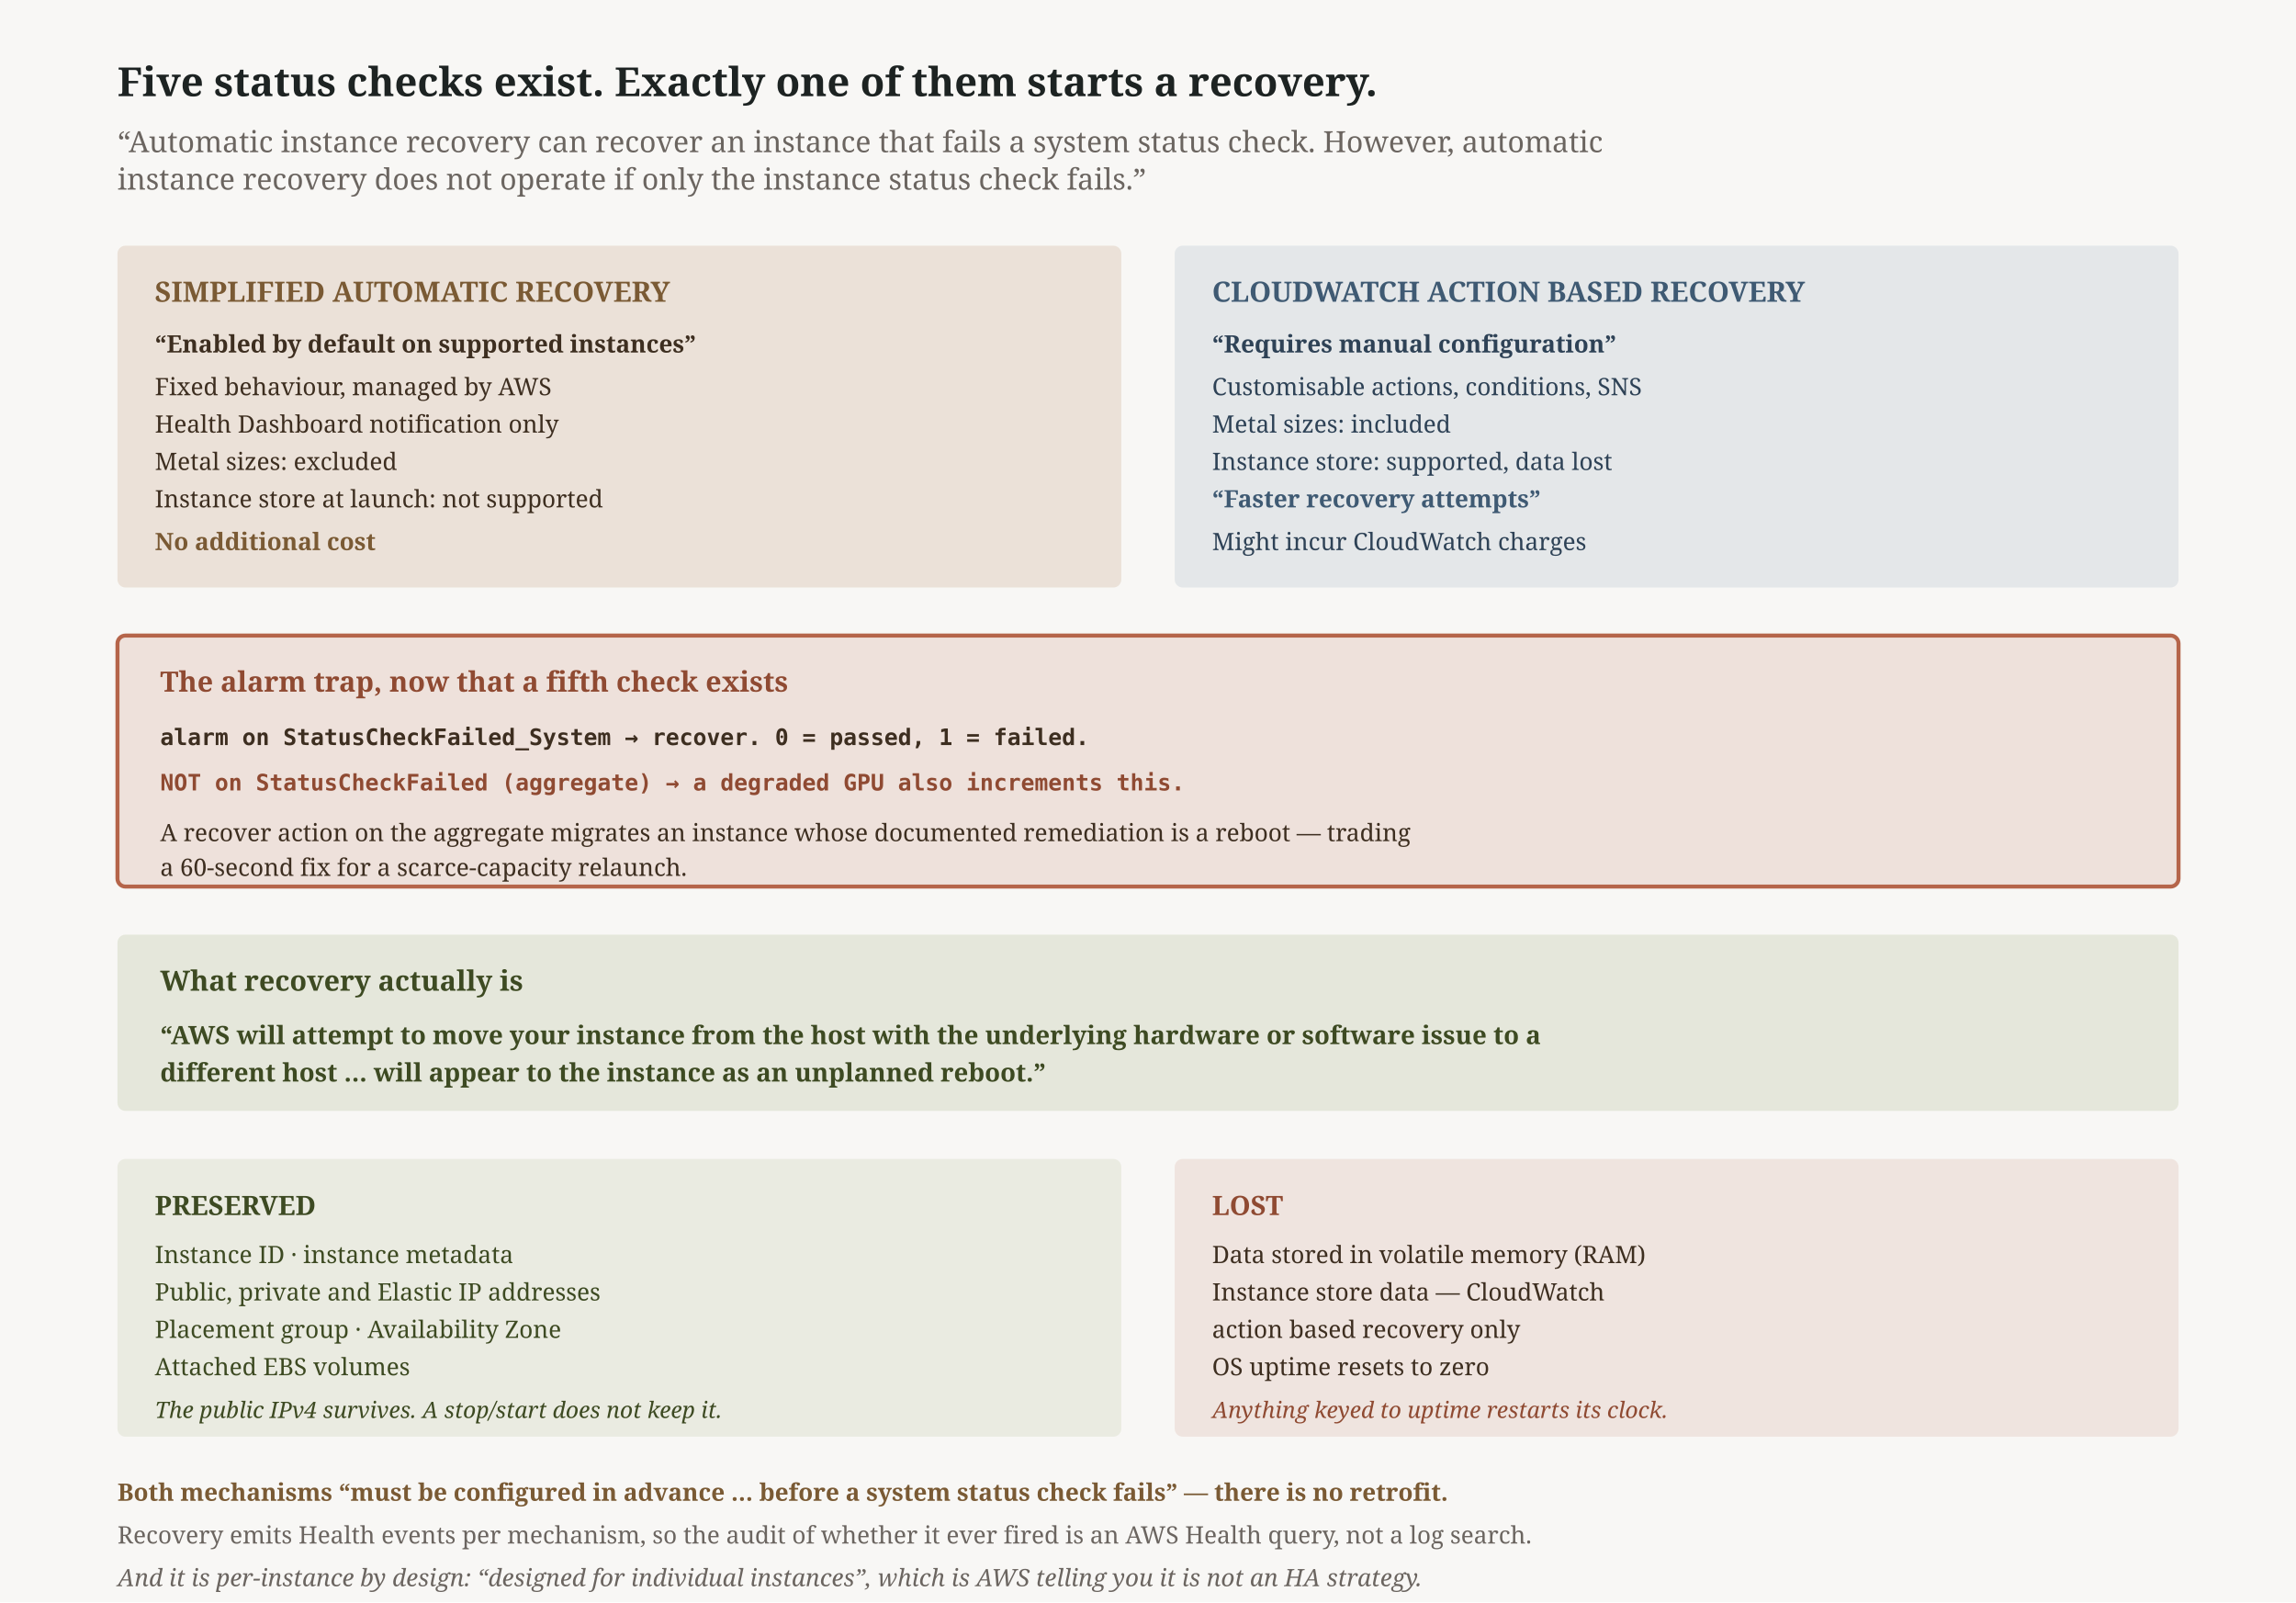
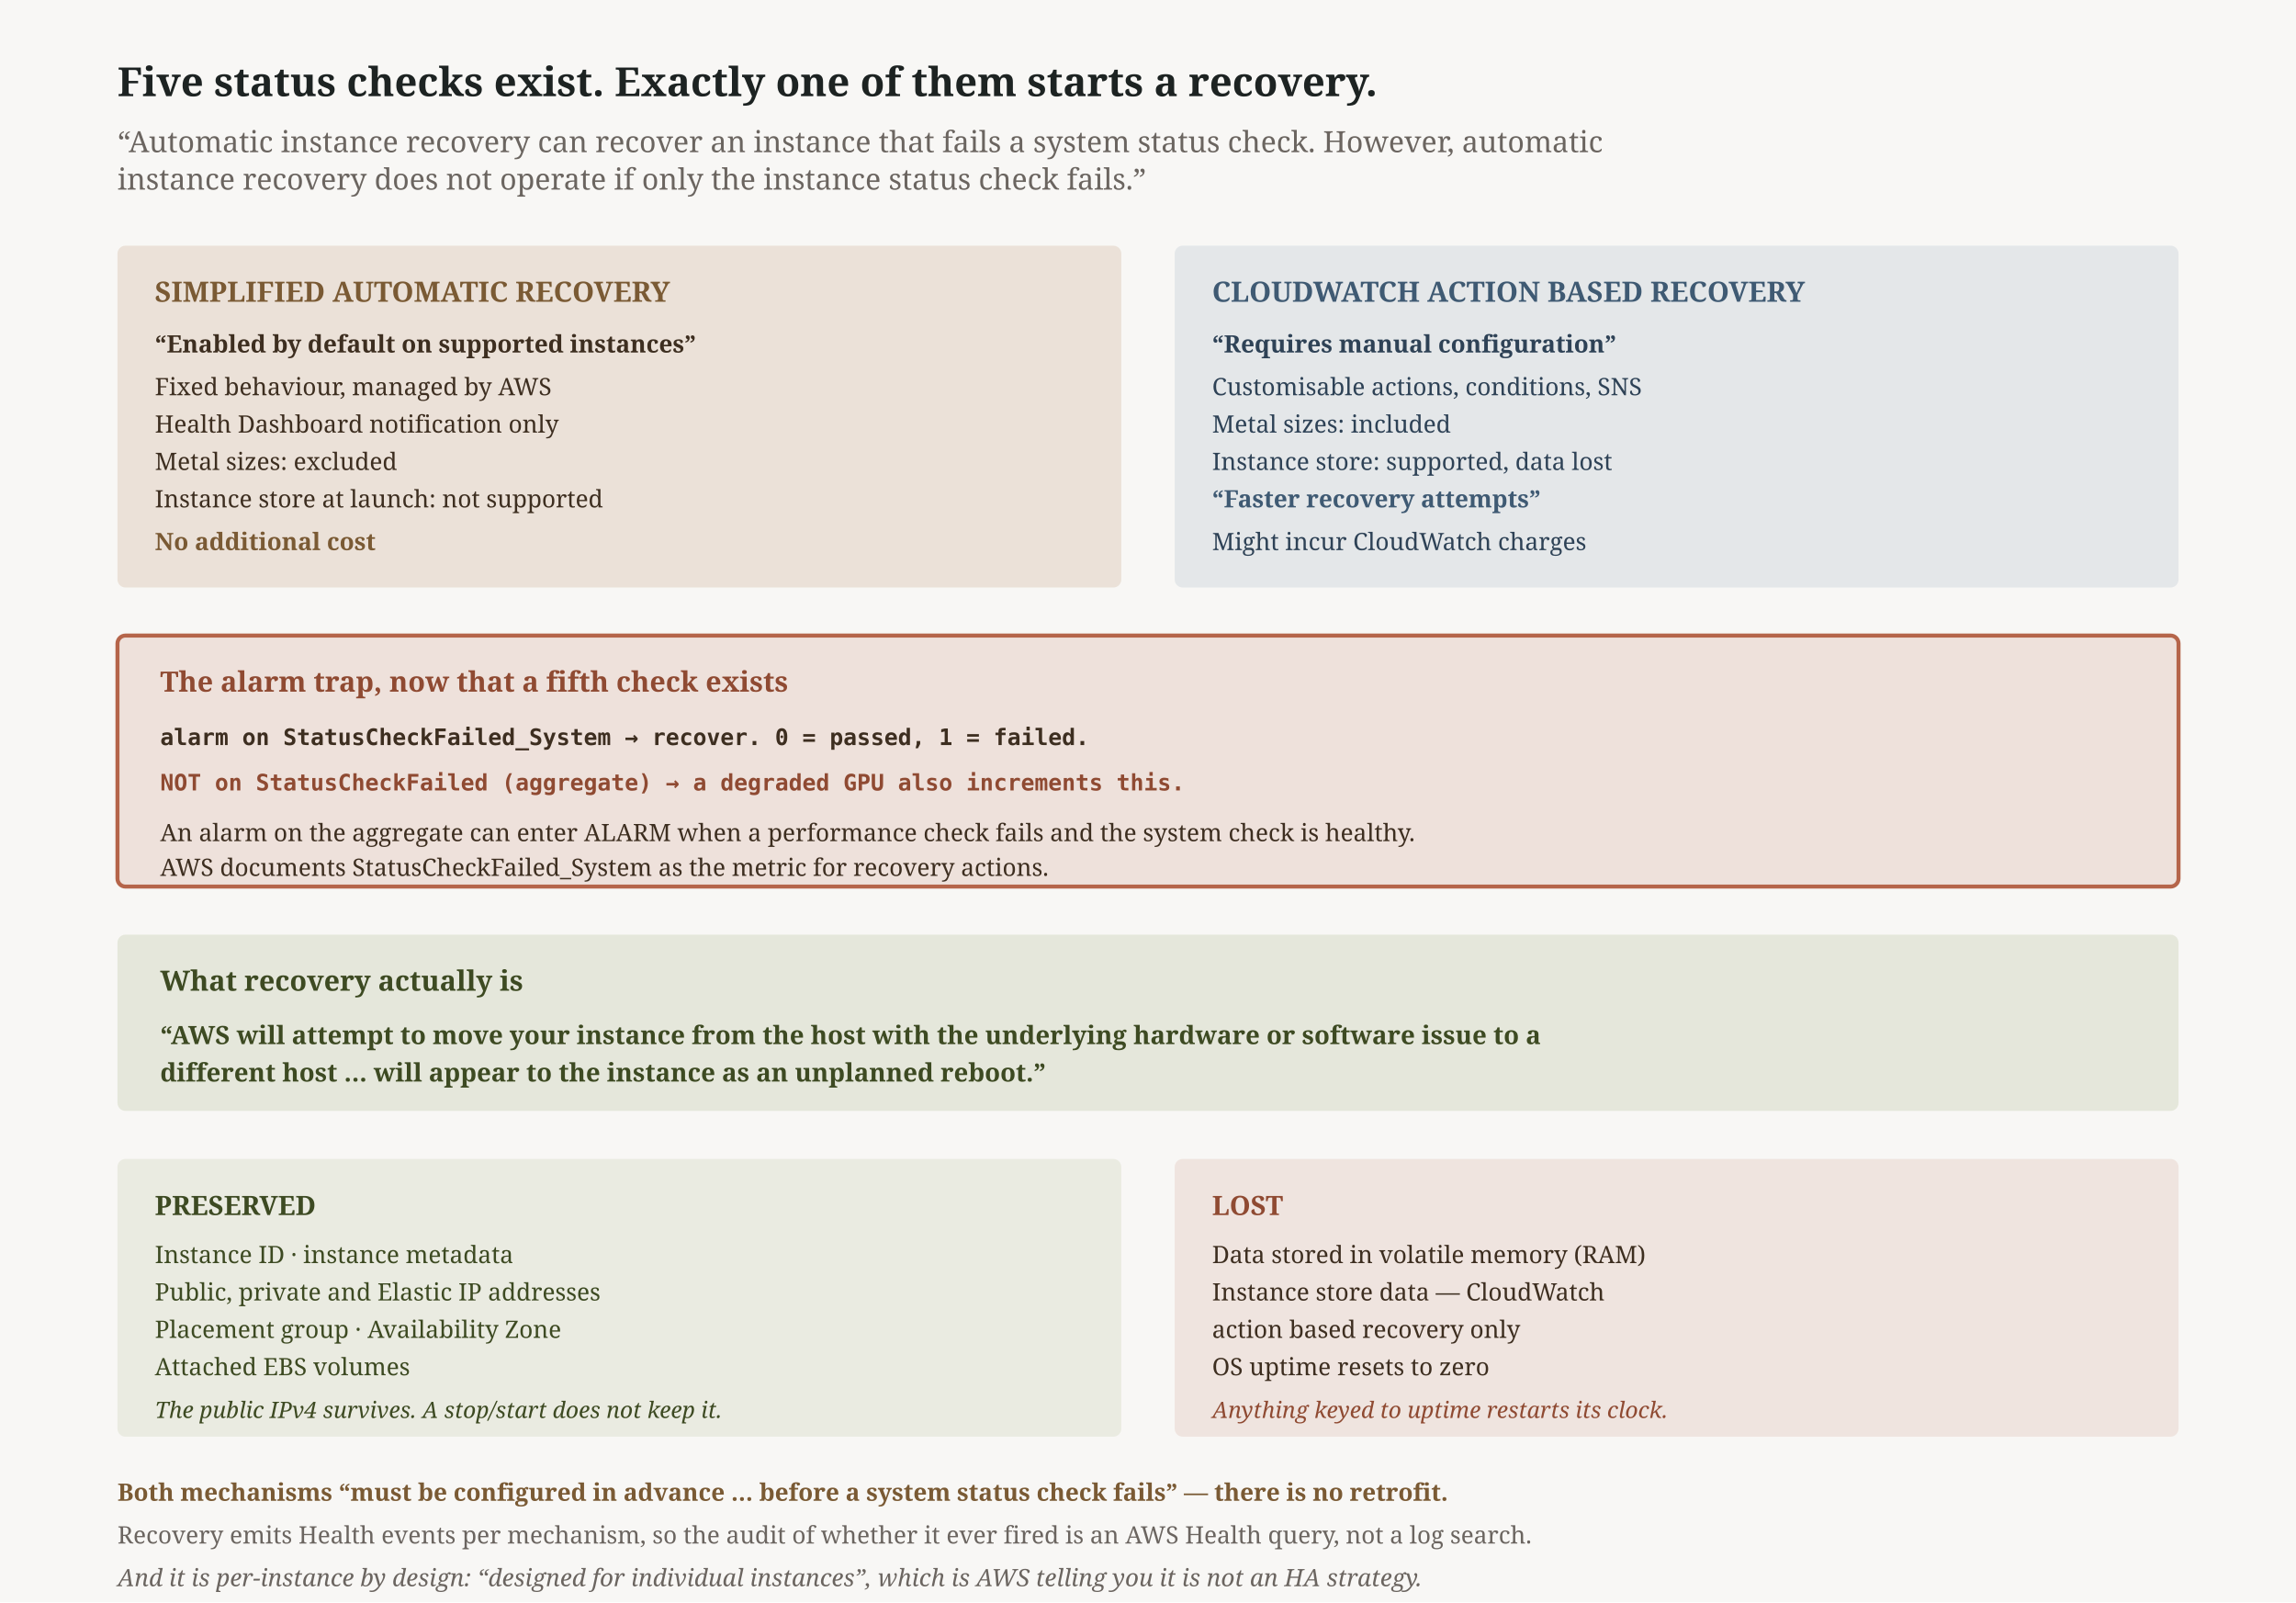
- <svg xmlns="http://www.w3.org/2000/svg" viewBox="0 0 860 600" style="width:100%;max-width:860px;" role="img" aria-label="Diagram: Amazon EC2 automatic instance recovery. If AWS detects that an instance is unavailable due to an underlying hardware or software issue, there are two mechanisms that can automatically restore instance availability: simplified automatic recovery and Amazon CloudWatch action based recovery. Simplified automatic recovery is enabled by default during instance launch, has fixed recovery behaviour managed by AWS, excludes metal instance sizes, is not supported for instances that attach instance store volumes at launch, notifies only through the Health Dashboard, and carries no additional cost. CloudWatch action based recovery requires manual configuration of CloudWatch alarms and actions, allows customisable actions and conditions and SNS notification, includes metal sizes, is supported on selected instance types where instance store data is lost during recovery, makes faster recovery attempts than simplified automatic recovery, and might incur CloudWatch charges. Both must be configured in advance on an instance before a system status check fails. The trigger is narrow: if a system status check fails, AWS initiates automatic instance recovery, which attempts to migrate the affected instance to different hardware, and automatic instance recovery does not operate if only the instance status check fails. A failed system status check indicates a problem with the host hardware or software and not a problem with the instance itself, from causes including loss of network connectivity, loss of system power, software issues on the physical host, and hardware issues on the physical host that impact network reachability. The metric to alarm on is StatusCheckFailed_System, where 0 means the system status check passed and 1 means it failed. The trap is that a failed performance status check also increments the aggregate StatusCheckFailed metric, so a recover action wired to the aggregate can migrate an instance for a degraded GPU whose documented remediation is a reboot. Recovery is a migration that presents as an unplanned reboot: AWS attempts to move the instance to a different host and if successful the process will appear to the instance as an unplanned reboot. A recovered instance is identical to the original except for what is lost. Preserved are the instance ID, public, private and Elastic IP addresses, instance metadata, placement group, attached EBS volumes and Availability Zone. Lost are data stored in volatile memory, data on instance store volumes for CloudWatch action based recovery only, and operating system uptime which resets to zero. Notably the instance retains its public IPv4 address during recovery, whereas a manually restarted instance receives a new public IPv4 address unless it has an Elastic IP address. If the recovery process is unsuccessful the instance might continue running on the impaired host and manual intervention is required. Recovery attempts emit Health Dashboard events, AWS_EC2_SIMPLIFIED_AUTO_RECOVERY_SUCCESS or FAILURE for simplified recovery and AWS_EC2_INSTANCE_AUTO_RECOVERY_SUCCESS or FAILURE for CloudWatch action based recovery. These mechanisms are designed for individual instances, and AWS recommends a high-availability architecture for a resilient system.">
+ <svg xmlns="http://www.w3.org/2000/svg" viewBox="0 0 860 600" style="width:100%;max-width:860px;" role="img" aria-label="Diagram: Amazon EC2 automatic instance recovery. If AWS detects that an instance is unavailable due to an underlying hardware or software issue, there are two mechanisms that can automatically restore instance availability: simplified automatic recovery and Amazon CloudWatch action based recovery. Simplified automatic recovery is enabled by default during instance launch, has fixed recovery behaviour managed by AWS, excludes metal instance sizes, is not supported for instances that attach instance store volumes at launch, notifies only through the Health Dashboard, and carries no additional cost. CloudWatch action based recovery requires manual configuration of CloudWatch alarms and actions, allows customisable actions and conditions and SNS notification, includes metal sizes, is supported on selected instance types where instance store data is lost during recovery, makes faster recovery attempts than simplified automatic recovery, and might incur CloudWatch charges. Both must be configured in advance on an instance before a system status check fails. The trigger is narrow: if a system status check fails, AWS initiates automatic instance recovery, which attempts to migrate the affected instance to different hardware, and automatic instance recovery does not operate if only the instance status check fails. A failed system status check indicates a problem with the host hardware or software and not a problem with the instance itself, from causes including loss of network connectivity, loss of system power, software issues on the physical host, and hardware issues on the physical host that impact network reachability. The metric to alarm on is StatusCheckFailed_System, where 0 means the system status check passed and 1 means it failed. The trap is that a failed performance status check also increments the aggregate StatusCheckFailed metric, so an alarm wired to the aggregate can enter the ALARM state when a performance status check fails even though the system status check is healthy, which is why AWS documents StatusCheckFailed_System as the metric for recovery actions. Recovery is a migration that presents as an unplanned reboot: AWS attempts to move the instance to a different host and if successful the process will appear to the instance as an unplanned reboot. A recovered instance is identical to the original except for what is lost. Preserved are the instance ID, public, private and Elastic IP addresses, instance metadata, placement group, attached EBS volumes and Availability Zone. Lost are data stored in volatile memory, data on instance store volumes for CloudWatch action based recovery only, and operating system uptime which resets to zero. Notably the instance retains its public IPv4 address during recovery, whereas a manually restarted instance receives a new public IPv4 address unless it has an Elastic IP address. If the recovery process is unsuccessful the instance might continue running on the impaired host and manual intervention is required. Recovery attempts emit Health Dashboard events, AWS_EC2_SIMPLIFIED_AUTO_RECOVERY_SUCCESS or FAILURE for simplified recovery and AWS_EC2_INSTANCE_AUTO_RECOVERY_SUCCESS or FAILURE for CloudWatch action based recovery. These mechanisms are designed for individual instances, and AWS recommends a high-availability architecture for a resilient system.">
  <rect width="860" height="600" fill="#F8F7F5" />
  <text x="44" y="36" font-family="Georgia, serif" font-size="15" font-weight="bold" fill="#1D2322">Five status checks exist. Exactly one of them starts a recovery.</text>
  <text x="44" y="57" font-family="Georgia, serif" font-size="11" fill="#6B6560">“Automatic instance recovery can recover an instance that fails a system status check. However, automatic</text>
  <text x="44" y="71" font-family="Georgia, serif" font-size="11" fill="#6B6560">instance recovery does not operate if only the instance status check fails.”</text>
  <rect x="44" y="92" width="376" height="128" rx="3" fill="#C4A484" opacity="0.26" />
  <text x="58" y="113" font-family="Georgia, serif" font-size="10.5" font-weight="bold" fill="#7A5A34">SIMPLIFIED AUTOMATIC RECOVERY</text>
  <text x="58" y="132" font-family="Georgia, serif" font-size="9" font-weight="bold" fill="#3D2E20">“Enabled by default on supported instances”</text>
  <text x="58" y="148" font-family="Georgia, serif" font-size="9" fill="#3D2E20">Fixed behaviour, managed by AWS</text>
  <text x="58" y="162" font-family="Georgia, serif" font-size="9" fill="#3D2E20">Health Dashboard notification only</text>
  <text x="58" y="176" font-family="Georgia, serif" font-size="9" fill="#3D2E20">Metal sizes: excluded</text>
  <text x="58" y="190" font-family="Georgia, serif" font-size="9" fill="#3D2E20">Instance store at launch: not supported</text>
  <text x="58" y="206" font-family="Georgia, serif" font-size="9" font-weight="bold" fill="#7A5A34">No additional cost</text>
  <rect x="440" y="92" width="376" height="128" rx="3" fill="#5B7B9A" opacity="0.13" />
  <text x="454" y="113" font-family="Georgia, serif" font-size="10.5" font-weight="bold" fill="#3F5A73">CLOUDWATCH ACTION BASED RECOVERY</text>
  <text x="454" y="132" font-family="Georgia, serif" font-size="9" font-weight="bold" fill="#2E4256">“Requires manual configuration”</text>
  <text x="454" y="148" font-family="Georgia, serif" font-size="9" fill="#2E4256">Customisable actions, conditions, SNS</text>
  <text x="454" y="162" font-family="Georgia, serif" font-size="9" fill="#2E4256">Metal sizes: included</text>
  <text x="454" y="176" font-family="Georgia, serif" font-size="9" fill="#2E4256">Instance store: supported, data lost</text>
  <text x="454" y="190" font-family="Georgia, serif" font-size="9" font-weight="bold" fill="#3F5A73">“Faster recovery attempts”</text>
  <text x="454" y="206" font-family="Georgia, serif" font-size="9" fill="#2E4256">Might incur CloudWatch charges</text>
  <rect x="44" y="238" width="772" height="94" rx="3" fill="#B5654A" opacity="0.15" />
  <rect x="44" y="238" width="772" height="94" rx="3" fill="none" stroke="#B5654A" stroke-width="1.5" />
  <text x="60" y="259" font-family="Georgia, serif" font-size="10.5" font-weight="bold" fill="#8F4A32">The alarm trap, now that a fifth check exists</text>
  <text x="60" y="279" font-family="Consolas, monospace" font-size="8.5" font-weight="bold" fill="#3D2E20">alarm on  StatusCheckFailed_System      →  recover.  0 = passed, 1 = failed.</text>
  <text x="60" y="296" font-family="Consolas, monospace" font-size="8.5" font-weight="bold" fill="#8F4A32">NOT on    StatusCheckFailed (aggregate) →  a degraded GPU also increments this.</text>
-   <text x="60" y="315" font-family="Georgia, serif" font-size="9" fill="#3D2E20">A recover action on the aggregate migrates an instance whose documented remediation is a reboot — trading</text>
-   <text x="60" y="328" font-family="Georgia, serif" font-size="9" fill="#3D2E20">a 60-second fix for a scarce-capacity relaunch.</text>
+   <text x="60" y="315" font-family="Georgia, serif" font-size="9" fill="#3D2E20">An alarm on the aggregate can enter ALARM when a performance check fails and the system check is healthy.</text>
+   <text x="60" y="328" font-family="Georgia, serif" font-size="9" fill="#3D2E20">AWS documents StatusCheckFailed_System as the metric for recovery actions.</text>
  <rect x="44" y="350" width="772" height="66" rx="3" fill="#8A9A5B" opacity="0.17" />
  <text x="60" y="371" font-family="Georgia, serif" font-size="10.5" font-weight="bold" fill="#3D4A22">What recovery actually is</text>
  <text x="60" y="391" font-family="Georgia, serif" font-size="9.5" font-weight="bold" fill="#3D4A22">“AWS will attempt to move your instance from the host with the underlying hardware or software issue to a</text>
  <text x="60" y="405" font-family="Georgia, serif" font-size="9.5" font-weight="bold" fill="#3D4A22">different host … will appear to the instance as an unplanned reboot.”</text>
  <rect x="44" y="434" width="376" height="104" rx="3" fill="#8A9A5B" opacity="0.13" />
  <text x="58" y="455" font-family="Georgia, serif" font-size="10" font-weight="bold" fill="#3D4A22">PRESERVED</text>
  <text x="58" y="473" font-family="Georgia, serif" font-size="9" fill="#3D4A22">Instance ID · instance metadata</text>
  <text x="58" y="487" font-family="Georgia, serif" font-size="9" fill="#3D4A22">Public, private and Elastic IP addresses</text>
  <text x="58" y="501" font-family="Georgia, serif" font-size="9" fill="#3D4A22">Placement group · Availability Zone</text>
  <text x="58" y="515" font-family="Georgia, serif" font-size="9" fill="#3D4A22">Attached EBS volumes</text>
  <text x="58" y="531" font-family="Georgia, serif" font-size="8.5" font-style="italic" fill="#3D4A22">The public IPv4 survives. A stop/start does not keep it.</text>
  <rect x="440" y="434" width="376" height="104" rx="3" fill="#B5654A" opacity="0.13" />
  <text x="454" y="455" font-family="Georgia, serif" font-size="10" font-weight="bold" fill="#8F4A32">LOST</text>
  <text x="454" y="473" font-family="Georgia, serif" font-size="9" fill="#3D2E20">Data stored in volatile memory (RAM)</text>
  <text x="454" y="487" font-family="Georgia, serif" font-size="9" fill="#3D2E20">Instance store data — CloudWatch</text>
  <text x="454" y="501" font-family="Georgia, serif" font-size="9" fill="#3D2E20">action based recovery only</text>
  <text x="454" y="515" font-family="Georgia, serif" font-size="9" fill="#3D2E20">OS uptime resets to zero</text>
  <text x="454" y="531" font-family="Georgia, serif" font-size="8.5" font-style="italic" fill="#8F4A32">Anything keyed to uptime restarts its clock.</text>
  <text x="44" y="562" font-family="Georgia, serif" font-size="9" font-weight="bold" fill="#7A5A34">Both mechanisms “must be configured in advance … before a system status check fails” — there is no retrofit.</text>
  <text x="44" y="578" font-family="Georgia, serif" font-size="9" fill="#6B6560">Recovery emits Health events per mechanism, so the audit of whether it ever fired is an AWS Health query, not a log search.</text>
  <text x="44" y="594" font-family="Georgia, serif" font-size="9" font-style="italic" fill="#6B6560">And it is per-instance by design: “designed for individual instances”, which is AWS telling you it is not an HA strategy.</text>
</svg>
